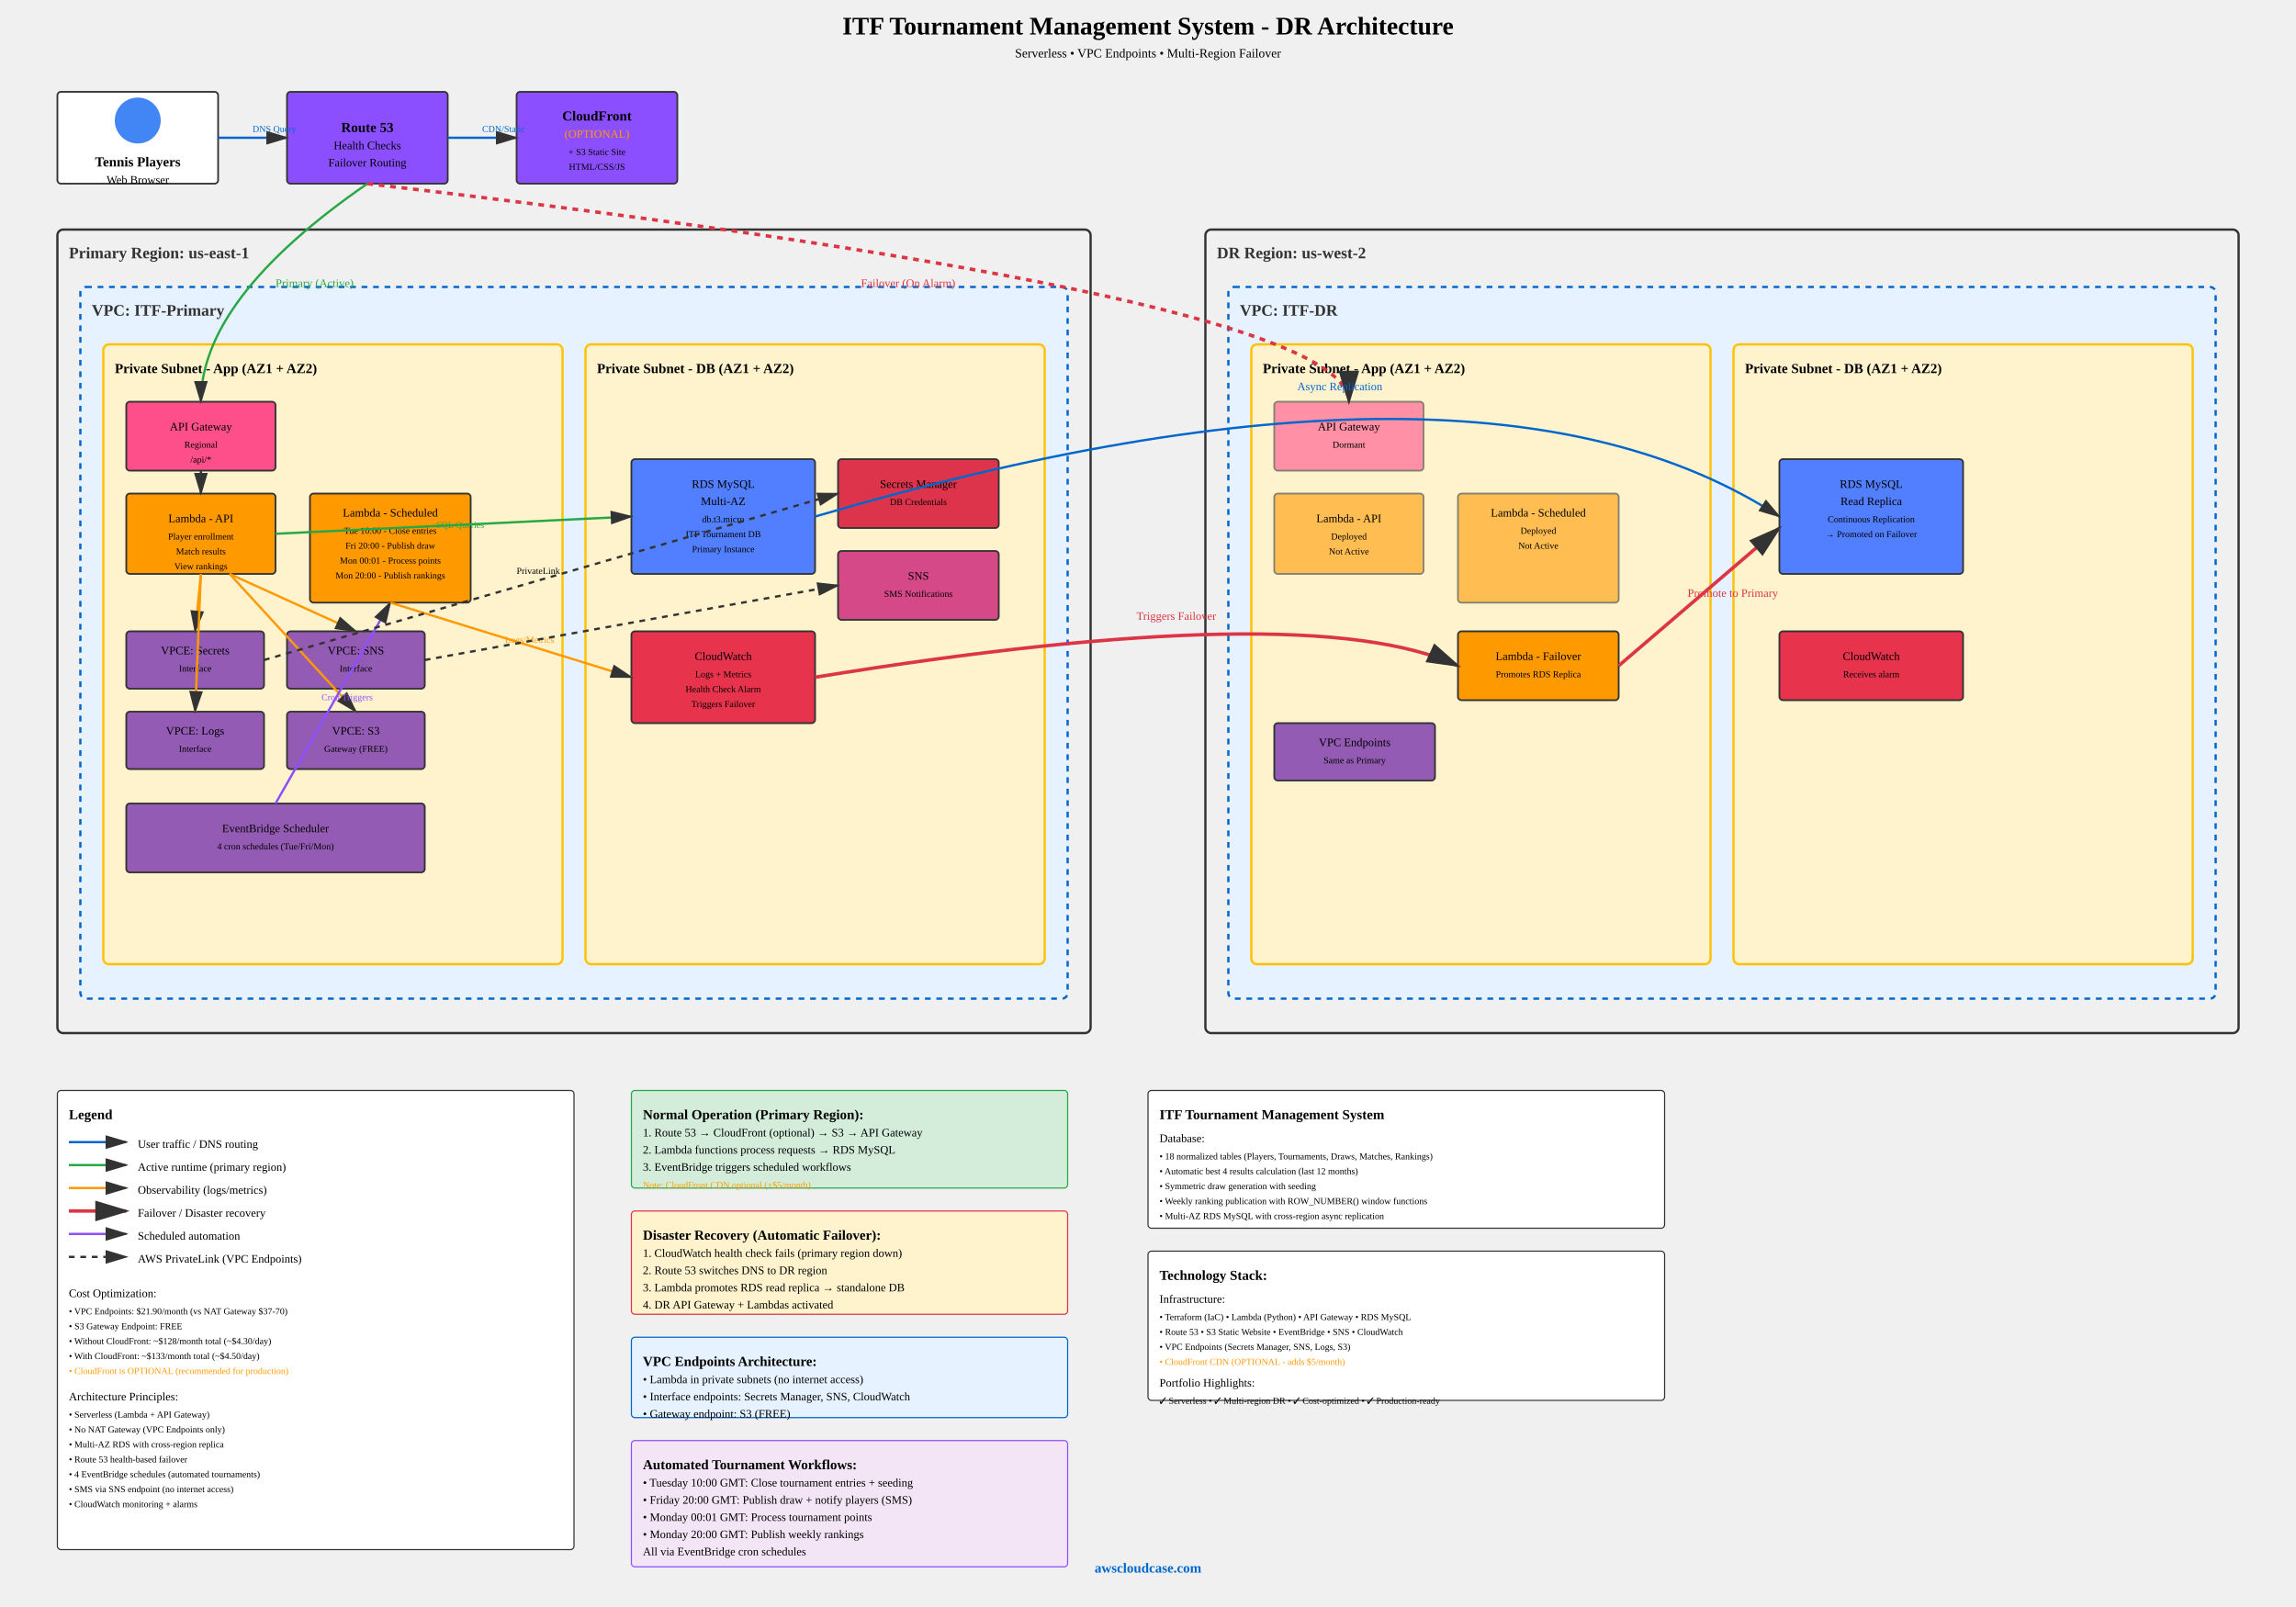
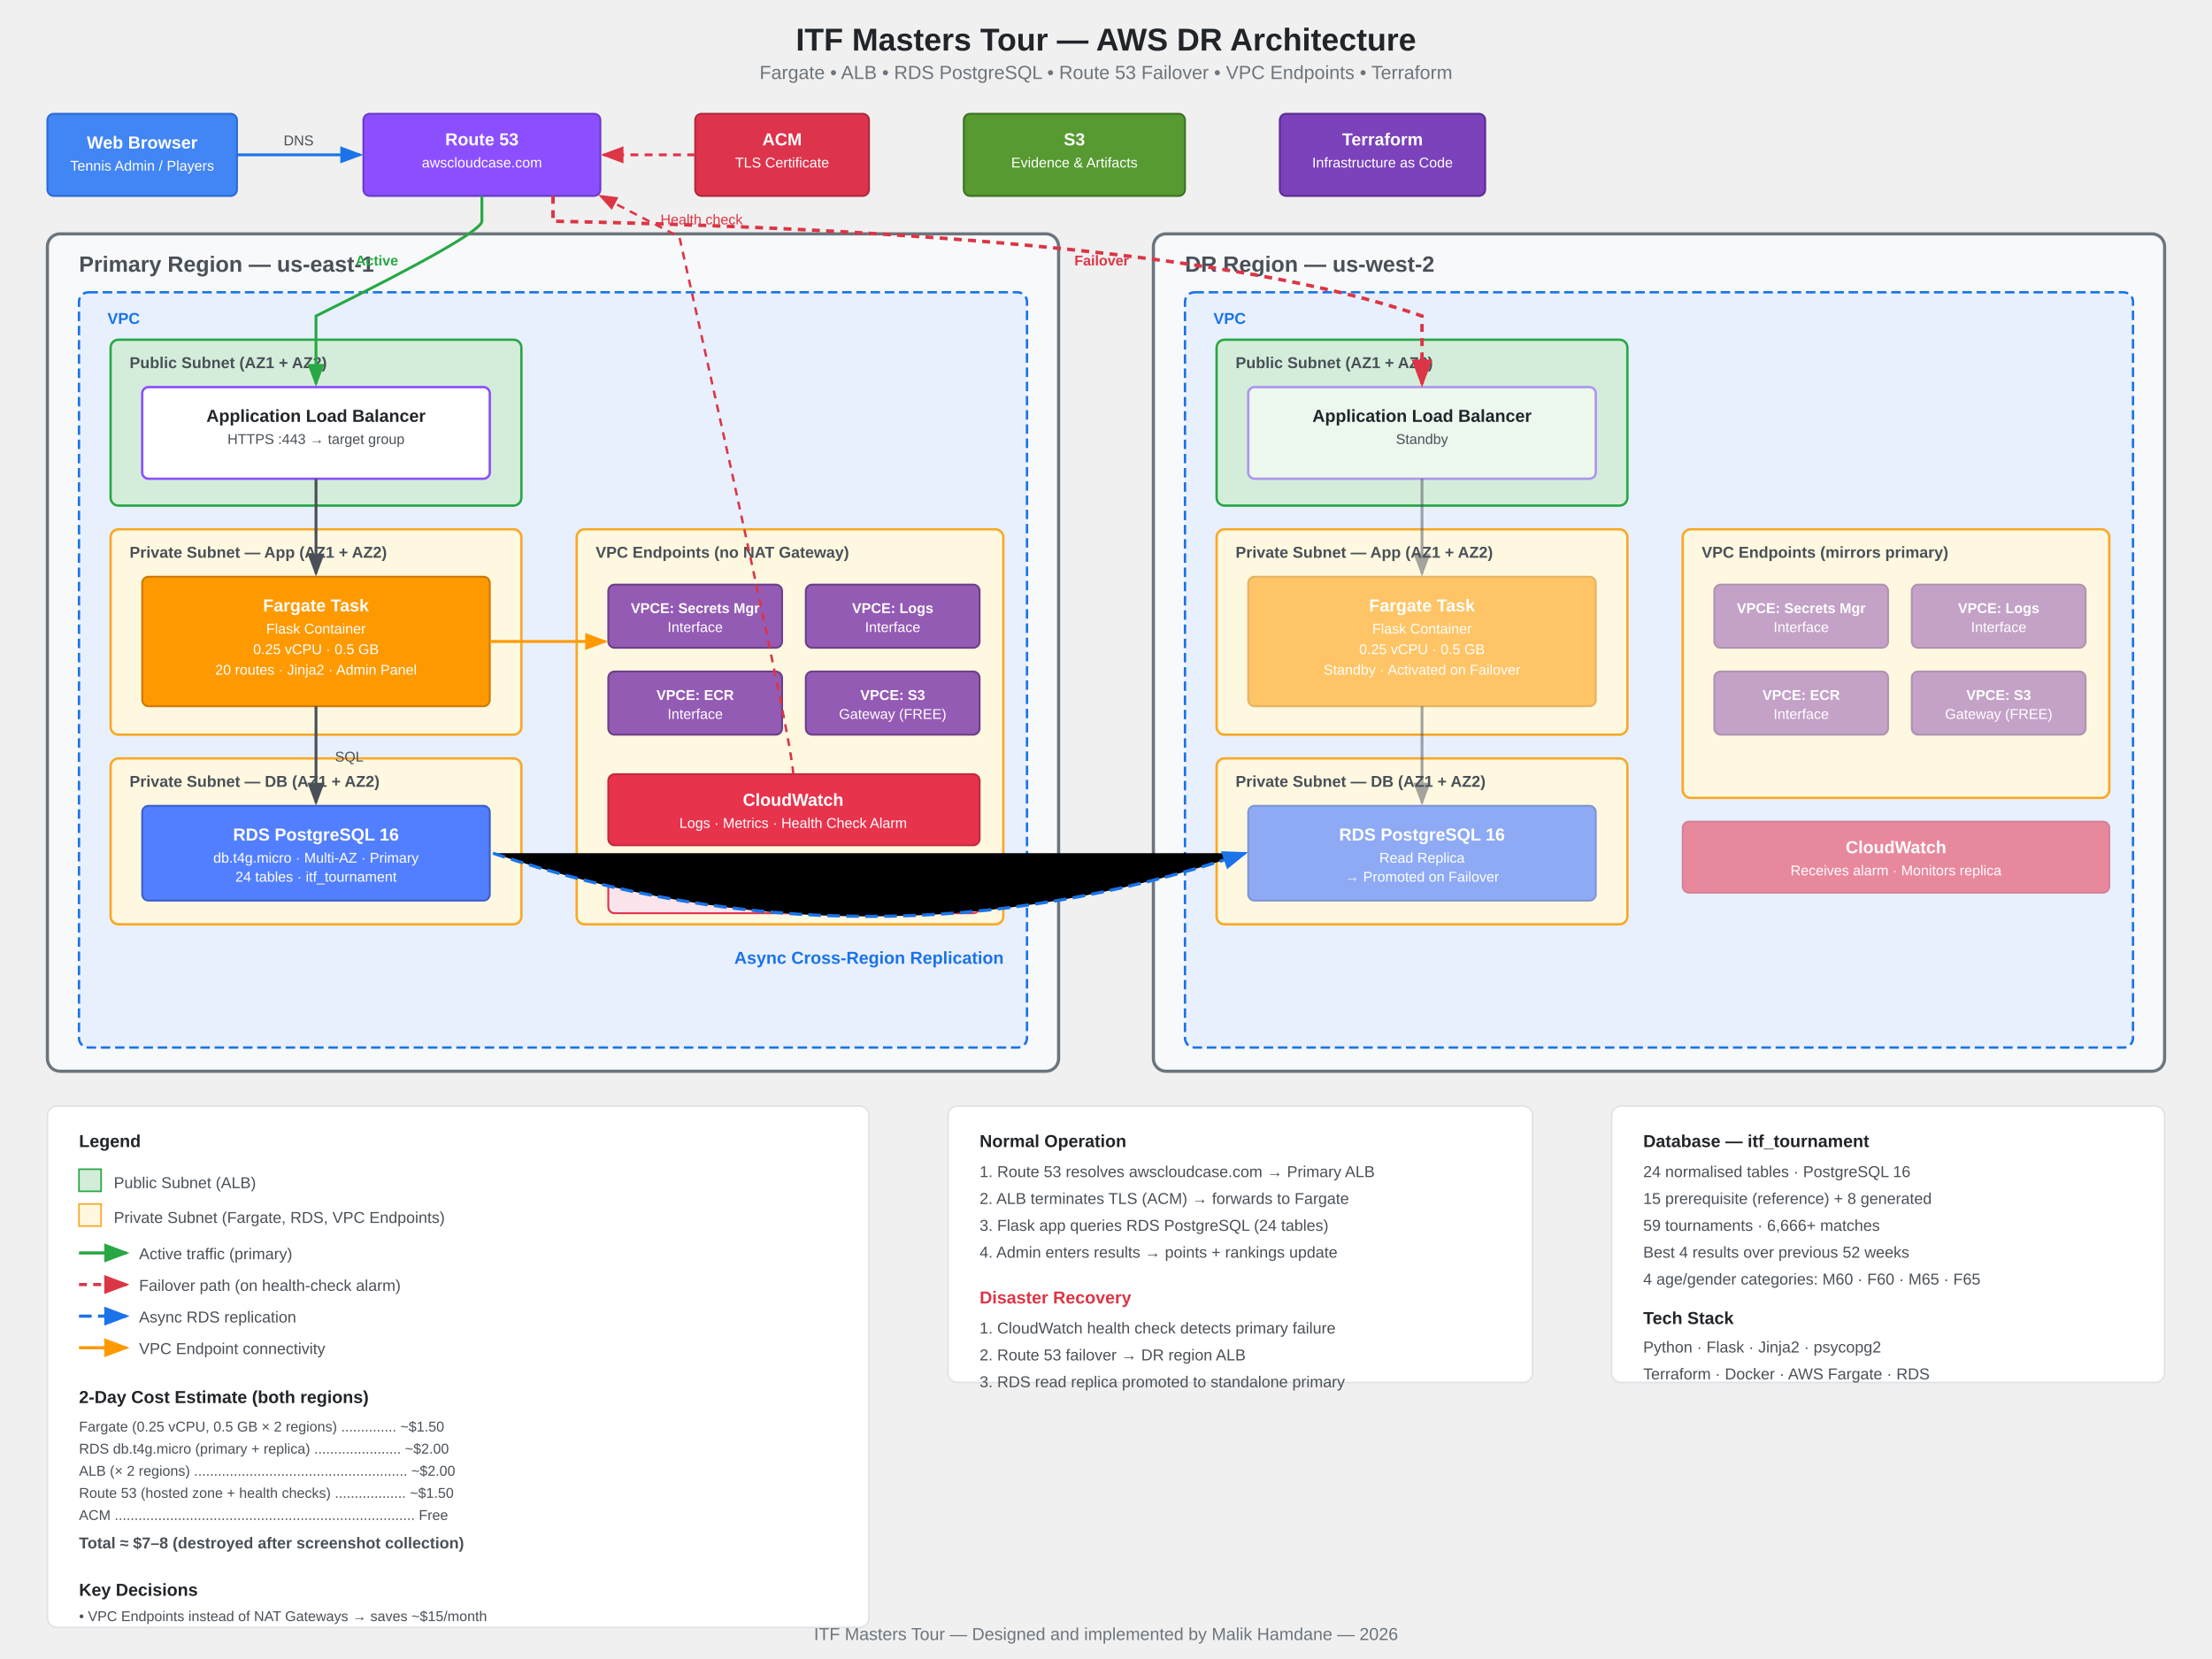
- <svg xmlns="http://www.w3.org/2000/svg" width="2000" height="1400">
+ <svg xmlns="http://www.w3.org/2000/svg" width="1400" height="1050" font-family="Segoe UI, Arial, sans-serif">
  <defs>
    <style>
-             .region-box { fill: #f0f0f0; stroke: #333; stroke-width: 2; }
-             .vpc-box { fill: #e6f2ff; stroke: #0066cc; stroke-width: 2; stroke-dasharray: 5,5; }
-             .public-subnet { fill: #d4edda; stroke: #28a745; stroke-width: 2; }
-             .private-subnet { fill: #fff3cd; stroke: #ffc107; stroke-width: 2; }
-             .component-box { fill: white; stroke: #333; stroke-width: 1.5; }
-             .lambda { fill: #ff9900; }
-             .rds { fill: #527fff; }
-             .api-gateway { fill: #ff4f8b; }
-             .route53 { fill: #8c4fff; }
-             .sns { fill: #d64988; }
-             .s3 { fill: #569a31; }
-             .cloudfront { fill: #8c4fff; }
-             .secrets { fill: #dd344c; }
-             .eventbridge { fill: #945bb4; }
-             .cloudwatch { fill: #e8334c; }
-             .endpoint { fill: #945bb4; }
-             .vpc-component { fill: #527fff; }
-             
-             .arrow { stroke: #333; stroke-width: 2; fill: none; marker-end: url(#arrowhead); }
-             .arrow-blue { stroke: #0066cc; }
-             .arrow-green { stroke: #28a745; }
-             .arrow-orange { stroke: #ff9900; }
-             .arrow-red { stroke: #dc3545; stroke-width: 3; }
-             .arrow-purple { stroke: #8c4fff; }
-             .arrow-dashed { stroke-dasharray: 5,5; }
-             
-             .label { font-size: 12px; font-weight: bold; }
-             .label-small { font-size: 10px; }
-             .label-tiny { font-size: 8px; }
-             .title { font-size: 16px; font-weight: bold; }
-             .section-title { font-size: 14px; font-weight: bold; fill: #333; }
-         </style>
-     <marker id="arrowhead" markerWidth="10" markerHeight="10" refX="9" refY="3" orient="auto">
-       <polygon points="0 0, 10 3, 0 6" fill="#333" />
-     </marker>
-     <marker id="arrowhead-blue" markerWidth="10" markerHeight="10" refX="9" refY="3" orient="auto">
-       <polygon points="0 0, 10 3, 0 6" fill="#0066cc" />
-     </marker>
-     <marker id="arrowhead-green" markerWidth="10" markerHeight="10" refX="9" refY="3" orient="auto">
-       <polygon points="0 0, 10 3, 0 6" fill="#28a745" />
-     </marker>
-     <marker id="arrowhead-orange" markerWidth="10" markerHeight="10" refX="9" refY="3" orient="auto">
-       <polygon points="0 0, 10 3, 0 6" fill="#ff9900" />
-     </marker>
-     <marker id="arrowhead-red" markerWidth="10" markerHeight="10" refX="9" refY="3" orient="auto">
-       <polygon points="0 0, 10 3, 0 6" fill="#dc3545" />
-     </marker>
-     <marker id="arrowhead-purple" markerWidth="10" markerHeight="10" refX="9" refY="3" orient="auto">
-       <polygon points="0 0, 10 3, 0 6" fill="#8c4fff" />
+       .region       { fill:#f8f9fa; stroke:#6c757d; stroke-width:2; rx:8; }
+       .vpc          { fill:#e8f0fe; stroke:#1a73e8; stroke-width:1.5; stroke-dasharray:6,3; rx:6; }
+       .pub-subnet   { fill:#d4edda; stroke:#28a745; stroke-width:1.5; rx:5; }
+       .priv-subnet  { fill:#fff8e1; stroke:#f9a825; stroke-width:1.5; rx:5; }
+       .box          { fill:#fff; stroke:#495057; stroke-width:1.2; rx:4; }
+       .box-alb      { fill:#fff; stroke:#8c4fff; stroke-width:1.5; rx:4; }
+       .box-fargate  { fill:#ff9900; stroke:#cc7a00; stroke-width:1.2; rx:4; }
+       .box-rds      { fill:#527fff; stroke:#3a5fcc; stroke-width:1.2; rx:4; }
+       .box-r53      { fill:#8c4fff; stroke:#6a3bcc; stroke-width:1.2; rx:4; }
+       .box-s3       { fill:#569a31; stroke:#3d7222; stroke-width:1.2; rx:4; }
+       .box-acm      { fill:#dd344c; stroke:#b02a3d; stroke-width:1.2; rx:4; }
+       .box-vpce     { fill:#945bb4; stroke:#6d3f87; stroke-width:1.2; rx:4; }
+       .box-cw       { fill:#e8334c; stroke:#c02a3f; stroke-width:1.2; rx:4; }
+       .box-user     { fill:#4285f4; stroke:#2b6bd6; stroke-width:1.2; rx:4; }
+       .box-tf       { fill:#7b42bc; stroke:#5c2e91; stroke-width:1.2; rx:4; }
+ 
+       .t-title      { font-size:20px; font-weight:700; fill:#212529; }
+       .t-sub        { font-size:12px; fill:#6c757d; }
+       .t-region     { font-size:14px; font-weight:700; fill:#495057; }
+       .t-label      { font-size:11px; font-weight:600; fill:#fff; }
+       .t-label-dk   { font-size:11px; font-weight:600; fill:#212529; }
+       .t-detail     { font-size:9px; fill:#fff; }
+       .t-detail-dk  { font-size:9px; fill:#495057; }
+       .t-subnet     { font-size:10px; font-weight:600; fill:#495057; }
+       .t-legend     { font-size:10px; fill:#495057; }
+       .t-legend-h   { font-size:11px; font-weight:700; fill:#212529; }
+       .t-cost       { font-size:9px; fill:#495057; }
+ 
+       .arrow        { fill:none; stroke:#495057; stroke-width:1.8; marker-end:url(#ah); }
+       .arrow-blue   { stroke:#1a73e8; marker-end:url(#ah-blue); }
+       .arrow-green  { stroke:#28a745; marker-end:url(#ah-green); }
+       .arrow-red    { stroke:#dc3545; stroke-width:2.2; marker-end:url(#ah-red); }
+       .arrow-orange { stroke:#ff9900; marker-end:url(#ah-orange); }
+       .arrow-dash   { stroke-dasharray:5,4; }
+       .arrow-repl   { stroke:#1a73e8; stroke-width:2; stroke-dasharray:8,4; marker-end:url(#ah-blue); }
+     </style>
+     <marker id="ah" markerWidth="8" markerHeight="8" refX="7" refY="3" orient="auto">
+       <polygon points="0 0,8 3,0 6" fill="#495057" />
+     </marker>
+     <marker id="ah-blue" markerWidth="8" markerHeight="8" refX="7" refY="3" orient="auto">
+       <polygon points="0 0,8 3,0 6" fill="#1a73e8" />
+     </marker>
+     <marker id="ah-green" markerWidth="8" markerHeight="8" refX="7" refY="3" orient="auto">
+       <polygon points="0 0,8 3,0 6" fill="#28a745" />
+     </marker>
+     <marker id="ah-red" markerWidth="8" markerHeight="8" refX="7" refY="3" orient="auto">
+       <polygon points="0 0,8 3,0 6" fill="#dc3545" />
+     </marker>
+     <marker id="ah-orange" markerWidth="8" markerHeight="8" refX="7" refY="3" orient="auto">
+       <polygon points="0 0,8 3,0 6" fill="#ff9900" />
    </marker>
  </defs>
-   <text x="1000" y="30" text-anchor="middle" class="title" style="font-size: 22px;">ITF Tournament Management System - DR Architecture</text>
-   <text x="1000" y="50" text-anchor="middle" class="label-small" style="font-size: 11px;">Serverless • VPC Endpoints • Multi-Region Failover</text>
-   <g id="users">
-     <rect x="50" y="80" width="140" height="80" class="component-box" rx="3" />
-     <circle cx="120" cy="105" r="20" fill="#4285f4" />
-     <text x="120" y="145" text-anchor="middle" class="label">Tennis Players</text>
-     <text x="120" y="160" text-anchor="middle" class="label-small">Web Browser</text>
-   </g>
-   <g id="route53">
-     <rect x="250" y="80" width="140" height="80" class="component-box route53" rx="3" />
-     <text x="320" y="115" text-anchor="middle" class="label">Route 53</text>
-     <text x="320" y="130" text-anchor="middle" class="label-small">Health Checks</text>
-     <text x="320" y="145" text-anchor="middle" class="label-small">Failover Routing</text>
-   </g>
-   <g id="s3-cloudfront">
-     <rect x="450" y="80" width="140" height="80" class="component-box cloudfront" rx="3" />
-     <text x="520" y="105" text-anchor="middle" class="label">CloudFront</text>
-     <text x="520" y="120" text-anchor="middle" class="label-small" fill="#ff9900">(OPTIONAL)</text>
-     <text x="520" y="135" text-anchor="middle" class="label-tiny">+ S3 Static Site</text>
-     <text x="520" y="148" text-anchor="middle" class="label-tiny">HTML/CSS/JS</text>
-   </g>
-   <rect x="50" y="200" width="900" height="700" class="region-box" rx="5" />
-   <text x="60" y="225" class="section-title">Primary Region: us-east-1</text>
-   <rect x="70" y="250" width="860" height="620" class="vpc-box" rx="5" />
-   <text x="80" y="275" class="section-title">VPC: ITF-Primary</text>
-   <rect x="90" y="300" width="400" height="540" class="private-subnet" rx="5" />
-   <text x="100" y="325" class="label">Private Subnet - App (AZ1 + AZ2)</text>
-   <rect x="510" y="300" width="400" height="540" class="private-subnet" rx="5" />
-   <text x="520" y="325" class="label">Private Subnet - DB (AZ1 + AZ2)</text>
-   <g id="api-gateway-primary">
-     <rect x="110" y="350" width="130" height="60" class="component-box api-gateway" rx="3" />
-     <text x="175" y="375" text-anchor="middle" class="label-small">API Gateway</text>
-     <text x="175" y="390" text-anchor="middle" class="label-tiny">Regional</text>
-     <text x="175" y="403" text-anchor="middle" class="label-tiny">/api/*</text>
-   </g>
-   <g id="lambda-api-primary">
-     <rect x="110" y="430" width="130" height="70" class="component-box lambda" rx="3" />
-     <text x="175" y="455" text-anchor="middle" class="label-small">Lambda - API</text>
-     <text x="175" y="470" text-anchor="middle" class="label-tiny">Player enrollment</text>
-     <text x="175" y="483" text-anchor="middle" class="label-tiny">Match results</text>
-     <text x="175" y="496" text-anchor="middle" class="label-tiny">View rankings</text>
-   </g>
-   <g id="lambda-scheduled-primary">
-     <rect x="270" y="430" width="140" height="95" class="component-box lambda" rx="3" />
-     <text x="340" y="450" text-anchor="middle" class="label-small">Lambda - Scheduled</text>
-     <text x="340" y="465" text-anchor="middle" class="label-tiny">Tue 10:00 - Close entries</text>
-     <text x="340" y="478" text-anchor="middle" class="label-tiny">Fri 20:00 - Publish draw</text>
-     <text x="340" y="491" text-anchor="middle" class="label-tiny">Mon 00:01 - Process points</text>
-     <text x="340" y="504" text-anchor="middle" class="label-tiny">Mon 20:00 - Publish rankings</text>
-   </g>
-   <g id="vpc-endpoints-primary">
-     <rect x="110" y="550" width="120" height="50" class="component-box endpoint" rx="3" />
-     <text x="170" y="570" text-anchor="middle" class="label-small">VPCE: Secrets</text>
-     <text x="170" y="585" text-anchor="middle" class="label-tiny">Interface</text>
-   </g>
-   <g id="vpce-sns-primary">
-     <rect x="250" y="550" width="120" height="50" class="component-box endpoint" rx="3" />
-     <text x="310" y="570" text-anchor="middle" class="label-small">VPCE: SNS</text>
-     <text x="310" y="585" text-anchor="middle" class="label-tiny">Interface</text>
-   </g>
-   <g id="vpce-logs-primary">
-     <rect x="110" y="620" width="120" height="50" class="component-box endpoint" rx="3" />
-     <text x="170" y="640" text-anchor="middle" class="label-small">VPCE: Logs</text>
-     <text x="170" y="655" text-anchor="middle" class="label-tiny">Interface</text>
-   </g>
-   <g id="vpce-s3-primary">
-     <rect x="250" y="620" width="120" height="50" class="component-box endpoint" rx="3" />
-     <text x="310" y="640" text-anchor="middle" class="label-small">VPCE: S3</text>
-     <text x="310" y="655" text-anchor="middle" class="label-tiny">Gateway (FREE)</text>
-   </g>
-   <g id="eventbridge-primary">
-     <rect x="110" y="700" width="260" height="60" class="component-box eventbridge" rx="3" />
-     <text x="240" y="725" text-anchor="middle" class="label-small">EventBridge Scheduler</text>
-     <text x="240" y="740" text-anchor="middle" class="label-tiny">4 cron schedules (Tue/Fri/Mon)</text>
-   </g>
-   <g id="rds-primary">
-     <rect x="550" y="400" width="160" height="100" class="component-box rds" rx="3" />
-     <text x="630" y="425" text-anchor="middle" class="label-small">RDS MySQL</text>
-     <text x="630" y="440" text-anchor="middle" class="label-small">Multi-AZ</text>
-     <text x="630" y="455" text-anchor="middle" class="label-tiny">db.t3.micro</text>
-     <text x="630" y="468" text-anchor="middle" class="label-tiny">ITF Tournament DB</text>
-     <text x="630" y="481" text-anchor="middle" class="label-tiny">Primary Instance</text>
-   </g>
-   <g id="secrets-primary">
-     <rect x="730" y="400" width="140" height="60" class="component-box secrets" rx="3" />
-     <text x="800" y="425" text-anchor="middle" class="label-small">Secrets Manager</text>
-     <text x="800" y="440" text-anchor="middle" class="label-tiny">DB Credentials</text>
-   </g>
-   <g id="sns-primary">
-     <rect x="730" y="480" width="140" height="60" class="component-box sns" rx="3" />
-     <text x="800" y="505" text-anchor="middle" class="label-small">SNS</text>
-     <text x="800" y="520" text-anchor="middle" class="label-tiny">SMS Notifications</text>
-   </g>
-   <g id="cloudwatch-primary">
-     <rect x="550" y="550" width="160" height="80" class="component-box cloudwatch" rx="3" />
-     <text x="630" y="575" text-anchor="middle" class="label-small">CloudWatch</text>
-     <text x="630" y="590" text-anchor="middle" class="label-tiny">Logs + Metrics</text>
-     <text x="630" y="603" text-anchor="middle" class="label-tiny">Health Check Alarm</text>
-     <text x="630" y="616" text-anchor="middle" class="label-tiny">Triggers Failover</text>
-   </g>
-   <rect x="1050" y="200" width="900" height="700" class="region-box" rx="5" />
-   <text x="1060" y="225" class="section-title">DR Region: us-west-2</text>
-   <rect x="1070" y="250" width="860" height="620" class="vpc-box" rx="5" />
-   <text x="1080" y="275" class="section-title">VPC: ITF-DR</text>
-   <rect x="1090" y="300" width="400" height="540" class="private-subnet" rx="5" />
-   <text x="1100" y="325" class="label">Private Subnet - App (AZ1 + AZ2)</text>
-   <rect x="1510" y="300" width="400" height="540" class="private-subnet" rx="5" />
-   <text x="1520" y="325" class="label">Private Subnet - DB (AZ1 + AZ2)</text>
-   <g id="api-gateway-dr">
-     <rect x="1110" y="350" width="130" height="60" class="component-box api-gateway" rx="3" opacity="0.6" />
-     <text x="1175" y="375" text-anchor="middle" class="label-small">API Gateway</text>
-     <text x="1175" y="390" text-anchor="middle" class="label-tiny">Dormant</text>
-   </g>
-   <g id="lambda-api-dr">
-     <rect x="1110" y="430" width="130" height="70" class="component-box lambda" rx="3" opacity="0.6" />
-     <text x="1175" y="455" text-anchor="middle" class="label-small">Lambda - API</text>
-     <text x="1175" y="470" text-anchor="middle" class="label-tiny">Deployed</text>
-     <text x="1175" y="483" text-anchor="middle" class="label-tiny">Not Active</text>
-   </g>
-   <g id="lambda-scheduled-dr">
-     <rect x="1270" y="430" width="140" height="95" class="component-box lambda" rx="3" opacity="0.6" />
-     <text x="1340" y="450" text-anchor="middle" class="label-small">Lambda - Scheduled</text>
-     <text x="1340" y="465" text-anchor="middle" class="label-tiny">Deployed</text>
-     <text x="1340" y="478" text-anchor="middle" class="label-tiny">Not Active</text>
-   </g>
-   <g id="lambda-failover-dr">
-     <rect x="1270" y="550" width="140" height="60" class="component-box lambda" rx="3" />
-     <text x="1340" y="575" text-anchor="middle" class="label-small">Lambda - Failover</text>
-     <text x="1340" y="590" text-anchor="middle" class="label-tiny">Promotes RDS Replica</text>
-   </g>
-   <g id="vpc-endpoints-dr">
-     <rect x="1110" y="630" width="140" height="50" class="component-box endpoint" rx="3" />
-     <text x="1180" y="650" text-anchor="middle" class="label-small">VPC Endpoints</text>
-     <text x="1180" y="665" text-anchor="middle" class="label-tiny">Same as Primary</text>
-   </g>
-   <g id="rds-dr">
-     <rect x="1550" y="400" width="160" height="100" class="component-box rds" rx="3" />
-     <text x="1630" y="425" text-anchor="middle" class="label-small">RDS MySQL</text>
-     <text x="1630" y="440" text-anchor="middle" class="label-small">Read Replica</text>
-     <text x="1630" y="455" text-anchor="middle" class="label-tiny">Continuous Replication</text>
-     <text x="1630" y="468" text-anchor="middle" class="label-tiny">→ Promoted on Failover</text>
-   </g>
-   <g id="cloudwatch-dr">
-     <rect x="1550" y="550" width="160" height="60" class="component-box cloudwatch" rx="3" />
-     <text x="1630" y="575" text-anchor="middle" class="label-small">CloudWatch</text>
-     <text x="1630" y="590" text-anchor="middle" class="label-tiny">Receives alarm</text>
-   </g>
-   <path d="M 190 120 L 250 120" class="arrow arrow-blue" marker-end="url(#arrowhead-blue)" />
-   <text x="220" y="115" class="label-tiny" fill="#0066cc">DNS Query</text>
-   <path d="M 390 120 L 450 120" class="arrow arrow-blue" marker-end="url(#arrowhead-blue)" />
-   <text x="420" y="115" class="label-tiny" fill="#0066cc">CDN/Static</text>
-   <path d="M 320 160 Q 175 260 175 350" class="arrow arrow-green" marker-end="url(#arrowhead-green)" />
-   <text x="240" y="250" class="label-small" fill="#28a745">Primary (Active)</text>
-   <path d="M 320 160 Q 1175 260 1175 350" class="arrow arrow-red arrow-dashed" marker-end="url(#arrowhead-red)" />
-   <text x="750" y="250" class="label-small" fill="#dc3545">Failover (On Alarm)</text>
-   <path d="M 175 410 L 175 430" class="arrow" marker-end="url(#arrowhead)" />
-   <path d="M 175 500 L 170 550" class="arrow arrow-orange" marker-end="url(#arrowhead-orange)" />
-   <path d="M 200 500 L 310 550" class="arrow arrow-orange" marker-end="url(#arrowhead-orange)" />
-   <path d="M 175 500 L 170 620" class="arrow arrow-orange" marker-end="url(#arrowhead-orange)" />
-   <path d="M 200 500 L 310 620" class="arrow arrow-orange" marker-end="url(#arrowhead-orange)" />
-   <path d="M 240 465 L 550 450" class="arrow arrow-green" marker-end="url(#arrowhead-green)" />
-   <text x="380" y="460" class="label-tiny" fill="#28a745">SQL Queries</text>
-   <path d="M 240 700 L 340 525" class="arrow arrow-purple" marker-end="url(#arrowhead-purple)" />
-   <text x="280" y="610" class="label-tiny" fill="#8c4fff">Cron Triggers</text>
-   <path d="M 340 525 L 550 590" class="arrow arrow-orange" marker-end="url(#arrowhead-orange)" />
-   <text x="440" y="560" class="label-tiny" fill="#ff9900">Logs/Metrics</text>
-   <path d="M 230 575 L 730 430" class="arrow arrow-dashed" marker-end="url(#arrowhead)" />
-   <text x="450" y="500" class="label-tiny">PrivateLink</text>
-   <path d="M 370 575 L 730 510" class="arrow arrow-dashed" marker-end="url(#arrowhead)" />
-   <path d="M 710 450 Q 1290 280 1550 450" class="arrow arrow-blue" marker-end="url(#arrowhead-blue)" />
-   <text x="1130" y="340" class="label-small" fill="#0066cc">Async Replication</text>
-   <path d="M 710 590 Q 1140 520 1270 580" class="arrow arrow-red" marker-end="url(#arrowhead-red)" />
-   <text x="990" y="540" class="label-small" fill="#dc3545">Triggers Failover</text>
-   <path d="M 1410 580 L 1550 460" class="arrow arrow-red" marker-end="url(#arrowhead-red)" />
-   <text x="1470" y="520" class="label-small" fill="#dc3545">Promote to Primary</text>
-   <g id="legend">
-     <rect x="50" y="950" width="450" height="400" fill="white" stroke="#333" stroke-width="1" rx="3" />
-     <text x="60" y="975" class="label">Legend</text>
-     <line x1="60" y1="995" x2="110" y2="995" class="arrow arrow-blue" marker-end="url(#arrowhead-blue)" />
-     <text x="120" y="1000" class="label-small">User traffic / DNS routing</text>
-     <line x1="60" y1="1015" x2="110" y2="1015" class="arrow arrow-green" marker-end="url(#arrowhead-green)" />
-     <text x="120" y="1020" class="label-small">Active runtime (primary region)</text>
-     <line x1="60" y1="1035" x2="110" y2="1035" class="arrow arrow-orange" marker-end="url(#arrowhead-orange)" />
-     <text x="120" y="1040" class="label-small">Observability (logs/metrics)</text>
-     <line x1="60" y1="1055" x2="110" y2="1055" class="arrow arrow-red" marker-end="url(#arrowhead-red)" />
-     <text x="120" y="1060" class="label-small">Failover / Disaster recovery</text>
-     <line x1="60" y1="1075" x2="110" y2="1075" class="arrow arrow-purple" marker-end="url(#arrowhead-purple)" />
-     <text x="120" y="1080" class="label-small">Scheduled automation</text>
-     <line x1="60" y1="1095" x2="110" y2="1095" class="arrow arrow-dashed" marker-end="url(#arrowhead)" />
-     <text x="120" y="1100" class="label-small">AWS PrivateLink (VPC Endpoints)</text>
-     <text x="60" y="1130" class="label-small">Cost Optimization:</text>
-     <text x="60" y="1145" class="label-tiny">• VPC Endpoints: $21.90/month (vs NAT Gateway $37-70)</text>
-     <text x="60" y="1158" class="label-tiny">• S3 Gateway Endpoint: FREE</text>
-     <text x="60" y="1171" class="label-tiny">• Without CloudFront: ~$128/month total (~$4.30/day)</text>
-     <text x="60" y="1184" class="label-tiny">• With CloudFront: ~$133/month total (~$4.50/day)</text>
-     <text x="60" y="1197" class="label-tiny" fill="#ff9900">• CloudFront is OPTIONAL (recommended for production)</text>
-     <text x="60" y="1220" class="label-small">Architecture Principles:</text>
-     <text x="60" y="1235" class="label-tiny">• Serverless (Lambda + API Gateway)</text>
-     <text x="60" y="1248" class="label-tiny">• No NAT Gateway (VPC Endpoints only)</text>
-     <text x="60" y="1261" class="label-tiny">• Multi-AZ RDS with cross-region replica</text>
-     <text x="60" y="1274" class="label-tiny">• Route 53 health-based failover</text>
-     <text x="60" y="1287" class="label-tiny">• 4 EventBridge schedules (automated tournaments)</text>
-     <text x="60" y="1300" class="label-tiny">• SMS via SNS endpoint (no internet access)</text>
-     <text x="60" y="1313" class="label-tiny">• CloudWatch monitoring + alarms</text>
-   </g>
-   <g id="annotation-normal">
-     <rect x="550" y="950" width="380" height="85" fill="#d4edda" stroke="#28a745" rx="3" />
-     <text x="560" y="975" class="label">Normal Operation (Primary Region):</text>
-     <text x="560" y="990" class="label-small">1. Route 53 → CloudFront (optional) → S3 → API Gateway</text>
-     <text x="560" y="1005" class="label-small">2. Lambda functions process requests → RDS MySQL</text>
-     <text x="560" y="1020" class="label-small">3. EventBridge triggers scheduled workflows</text>
-     <text x="560" y="1035" class="label-tiny" fill="#ff9900">Note: CloudFront CDN optional (+$5/month)</text>
-   </g>
-   <g id="annotation-dr">
-     <rect x="550" y="1055" width="380" height="90" fill="#fff3cd" stroke="#dc3545" rx="3" />
-     <text x="560" y="1080" class="label">Disaster Recovery (Automatic Failover):</text>
-     <text x="560" y="1095" class="label-small">1. CloudWatch health check fails (primary region down)</text>
-     <text x="560" y="1110" class="label-small">2. Route 53 switches DNS to DR region</text>
-     <text x="560" y="1125" class="label-small">3. Lambda promotes RDS read replica → standalone DB</text>
-     <text x="560" y="1140" class="label-small">4. DR API Gateway + Lambdas activated</text>
-   </g>
-   <g id="annotation-vpc">
-     <rect x="550" y="1165" width="380" height="70" fill="#e6f2ff" stroke="#0066cc" rx="3" />
-     <text x="560" y="1190" class="label">VPC Endpoints Architecture:</text>
-     <text x="560" y="1205" class="label-small">• Lambda in private subnets (no internet access)</text>
-     <text x="560" y="1220" class="label-small">• Interface endpoints: Secrets Manager, SNS, CloudWatch</text>
-     <text x="560" y="1235" class="label-small">• Gateway endpoint: S3 (FREE)</text>
-   </g>
-   <g id="annotation-automation">
-     <rect x="550" y="1255" width="380" height="110" fill="#f3e5f5" stroke="#8c4fff" rx="3" />
-     <text x="560" y="1280" class="label">Automated Tournament Workflows:</text>
-     <text x="560" y="1295" class="label-small">• Tuesday 10:00 GMT: Close tournament entries + seeding</text>
-     <text x="560" y="1310" class="label-small">• Friday 20:00 GMT: Publish draw + notify players (SMS)</text>
-     <text x="560" y="1325" class="label-small">• Monday 00:01 GMT: Process tournament points</text>
-     <text x="560" y="1340" class="label-small">• Monday 20:00 GMT: Publish weekly rankings</text>
-     <text x="560" y="1355" class="label-small">All via EventBridge cron schedules</text>
-   </g>
-   <g id="project-info">
-     <rect x="1000" y="950" width="450" height="120" fill="#fff" stroke="#333" stroke-width="1" rx="3" />
-     <text x="1010" y="975" class="label">ITF Tournament Management System</text>
-     <text x="1010" y="995" class="label-small">Database:</text>
-     <text x="1010" y="1010" class="label-tiny">• 18 normalized tables (Players, Tournaments, Draws, Matches, Rankings)</text>
-     <text x="1010" y="1023" class="label-tiny">• Automatic best 4 results calculation (last 12 months)</text>
-     <text x="1010" y="1036" class="label-tiny">• Symmetric draw generation with seeding</text>
-     <text x="1010" y="1049" class="label-tiny">• Weekly ranking publication with ROW_NUMBER() window functions</text>
-     <text x="1010" y="1062" class="label-tiny">• Multi-AZ RDS MySQL with cross-region async replication</text>
-   </g>
-   <g id="tech-stack">
-     <rect x="1000" y="1090" width="450" height="130" fill="#fff" stroke="#333" stroke-width="1" rx="3" />
-     <text x="1010" y="1115" class="label">Technology Stack:</text>
-     <text x="1010" y="1135" class="label-small">Infrastructure:</text>
-     <text x="1010" y="1150" class="label-tiny">• Terraform (IaC) • Lambda (Python) • API Gateway • RDS MySQL</text>
-     <text x="1010" y="1163" class="label-tiny">• Route 53 • S3 Static Website • EventBridge • SNS • CloudWatch</text>
-     <text x="1010" y="1176" class="label-tiny">• VPC Endpoints (Secrets Manager, SNS, Logs, S3)</text>
-     <text x="1010" y="1189" class="label-tiny" fill="#ff9900">• CloudFront CDN (OPTIONAL - adds $5/month)</text>
-     <text x="1010" y="1208" class="label-small">Portfolio Highlights:</text>
-     <text x="1010" y="1223" class="label-tiny">✓ Serverless • ✓ Multi-region DR • ✓ Cost-optimized • ✓ Production-ready</text>
-   </g>
-   <text x="1000" y="1370" text-anchor="middle" class="label" fill="#0066cc">awscloudcase.com</text>
+   <text x="700" y="32" text-anchor="middle" class="t-title">ITF Masters Tour — AWS DR Architecture</text>
+   <text x="700" y="50" text-anchor="middle" class="t-sub">Fargate • ALB • RDS PostgreSQL • Route 53 Failover • VPC Endpoints • Terraform</text>
+   <rect x="30" y="72" width="120" height="52" class="box-user" />
+   <text x="90" y="94" text-anchor="middle" class="t-label">Web Browser</text>
+   <text x="90" y="108" text-anchor="middle" class="t-detail">Tennis Admin / Players</text>
+   <rect x="230" y="72" width="150" height="52" class="box-r53" />
+   <text x="305" y="92" text-anchor="middle" class="t-label">Route 53</text>
+   <text x="305" y="106" text-anchor="middle" class="t-detail">awscloudcase.com</text>
+   <rect x="440" y="72" width="110" height="52" class="box-acm" />
+   <text x="495" y="92" text-anchor="middle" class="t-label">ACM</text>
+   <text x="495" y="106" text-anchor="middle" class="t-detail">TLS Certificate</text>
+   <rect x="610" y="72" width="140" height="52" class="box-s3" />
+   <text x="680" y="92" text-anchor="middle" class="t-label">S3</text>
+   <text x="680" y="106" text-anchor="middle" class="t-detail">Evidence &amp; Artifacts</text>
+   <rect x="810" y="72" width="130" height="52" class="box-tf" />
+   <text x="875" y="92" text-anchor="middle" class="t-label">Terraform</text>
+   <text x="875" y="106" text-anchor="middle" class="t-detail">Infrastructure as Code</text>
+   <line x1="150" y1="98" x2="228" y2="98" class="arrow arrow-blue" />
+   <text x="189" y="92" text-anchor="middle" class="t-detail-dk">DNS</text>
+   <line x1="440" y1="98" x2="382" y2="98" class="arrow arrow-dash" style="stroke:#dd344c; marker-end:url(#ah-red)" />
+   <rect x="30" y="148" width="640" height="530" class="region" />
+   <text x="50" y="172" class="t-region">Primary Region — us-east-1</text>
+   <rect x="50" y="185" width="600" height="478" class="vpc" />
+   <text x="68" y="205" class="t-subnet" style="fill:#1a73e8;">VPC</text>
+   <rect x="70" y="215" width="260" height="105" class="pub-subnet" />
+   <text x="82" y="233" class="t-subnet">Public Subnet (AZ1 + AZ2)</text>
+   <rect x="90" y="245" width="220" height="58" class="box-alb" />
+   <text x="200" y="267" text-anchor="middle" class="t-label-dk">Application Load Balancer</text>
+   <text x="200" y="281" text-anchor="middle" class="t-detail-dk">HTTPS :443 → target group</text>
+   <rect x="70" y="335" width="260" height="130" class="priv-subnet" />
+   <text x="82" y="353" class="t-subnet">Private Subnet — App (AZ1 + AZ2)</text>
+   <rect x="90" y="365" width="220" height="82" class="box-fargate" />
+   <text x="200" y="387" text-anchor="middle" class="t-label">Fargate Task</text>
+   <text x="200" y="401" text-anchor="middle" class="t-detail">Flask Container</text>
+   <text x="200" y="414" text-anchor="middle" class="t-detail">0.25 vCPU · 0.5 GB</text>
+   <text x="200" y="427" text-anchor="middle" class="t-detail">20 routes · Jinja2 · Admin Panel</text>
+   <rect x="70" y="480" width="260" height="105" class="priv-subnet" />
+   <text x="82" y="498" class="t-subnet">Private Subnet — DB (AZ1 + AZ2)</text>
+   <rect x="90" y="510" width="220" height="60" class="box-rds" />
+   <text x="200" y="532" text-anchor="middle" class="t-label">RDS PostgreSQL 16</text>
+   <text x="200" y="546" text-anchor="middle" class="t-detail">db.t4g.micro · Multi-AZ · Primary</text>
+   <text x="200" y="558" text-anchor="middle" class="t-detail">24 tables · itf_tournament</text>
+   <rect x="365" y="335" width="270" height="250" class="priv-subnet" />
+   <text x="377" y="353" class="t-subnet">VPC Endpoints (no NAT Gateway)</text>
+   <rect x="385" y="370" width="110" height="40" class="box-vpce" />
+   <text x="440" y="388" text-anchor="middle" class="t-detail" style="font-weight:600;">VPCE: Secrets Mgr</text>
+   <text x="440" y="400" text-anchor="middle" class="t-detail">Interface</text>
+   <rect x="510" y="370" width="110" height="40" class="box-vpce" />
+   <text x="565" y="388" text-anchor="middle" class="t-detail" style="font-weight:600;">VPCE: Logs</text>
+   <text x="565" y="400" text-anchor="middle" class="t-detail">Interface</text>
+   <rect x="385" y="425" width="110" height="40" class="box-vpce" />
+   <text x="440" y="443" text-anchor="middle" class="t-detail" style="font-weight:600;">VPCE: ECR</text>
+   <text x="440" y="455" text-anchor="middle" class="t-detail">Interface</text>
+   <rect x="510" y="425" width="110" height="40" class="box-vpce" />
+   <text x="565" y="443" text-anchor="middle" class="t-detail" style="font-weight:600;">VPCE: S3</text>
+   <text x="565" y="455" text-anchor="middle" class="t-detail">Gateway (FREE)</text>
+   <rect x="385" y="490" width="235" height="45" class="box-cw" />
+   <text x="502" y="510" text-anchor="middle" class="t-label">CloudWatch</text>
+   <text x="502" y="524" text-anchor="middle" class="t-detail">Logs · Metrics · Health Check Alarm</text>
+   <rect x="385" y="548" width="235" height="30" class="box" style="fill:#fce4ec; stroke:#dd344c;" />
+   <text x="502" y="568" text-anchor="middle" class="t-detail-dk" style="font-weight:600;">Secrets Manager — DB Credentials</text>
+   <path d="M 305 124 L 305 140 Q 305 148 200 200 L 200 243" class="arrow arrow-green" />
+   <text x="225" y="168" class="t-detail-dk" style="fill:#28a745; font-weight:600;">Active</text>
+   <line x1="200" y1="303" x2="200" y2="363" class="arrow" />
+   <line x1="200" y1="447" x2="200" y2="508" class="arrow" />
+   <text x="212" y="482" class="t-detail-dk">SQL</text>
+   <line x1="310" y1="406" x2="383" y2="406" class="arrow arrow-orange" />
+   <rect x="730" y="148" width="640" height="530" class="region" />
+   <text x="750" y="172" class="t-region">DR Region — us-west-2</text>
+   <rect x="750" y="185" width="600" height="478" class="vpc" />
+   <text x="768" y="205" class="t-subnet" style="fill:#1a73e8;">VPC</text>
+   <rect x="770" y="215" width="260" height="105" class="pub-subnet" />
+   <text x="782" y="233" class="t-subnet">Public Subnet (AZ1 + AZ2)</text>
+   <rect x="790" y="245" width="220" height="58" class="box-alb" opacity="0.55" />
+   <text x="900" y="267" text-anchor="middle" class="t-label-dk">Application Load Balancer</text>
+   <text x="900" y="281" text-anchor="middle" class="t-detail-dk">Standby</text>
+   <rect x="770" y="335" width="260" height="130" class="priv-subnet" />
+   <text x="782" y="353" class="t-subnet">Private Subnet — App (AZ1 + AZ2)</text>
+   <rect x="790" y="365" width="220" height="82" class="box-fargate" opacity="0.55" />
+   <text x="900" y="387" text-anchor="middle" class="t-label">Fargate Task</text>
+   <text x="900" y="401" text-anchor="middle" class="t-detail">Flask Container</text>
+   <text x="900" y="414" text-anchor="middle" class="t-detail">0.25 vCPU · 0.5 GB</text>
+   <text x="900" y="427" text-anchor="middle" class="t-detail">Standby · Activated on Failover</text>
+   <rect x="770" y="480" width="260" height="105" class="priv-subnet" />
+   <text x="782" y="498" class="t-subnet">Private Subnet — DB (AZ1 + AZ2)</text>
+   <rect x="790" y="510" width="220" height="60" class="box-rds" opacity="0.65" />
+   <text x="900" y="532" text-anchor="middle" class="t-label">RDS PostgreSQL 16</text>
+   <text x="900" y="546" text-anchor="middle" class="t-detail">Read Replica</text>
+   <text x="900" y="558" text-anchor="middle" class="t-detail">→ Promoted on Failover</text>
+   <rect x="1065" y="335" width="270" height="170" class="priv-subnet" />
+   <text x="1077" y="353" class="t-subnet">VPC Endpoints (mirrors primary)</text>
+   <rect x="1085" y="370" width="110" height="40" class="box-vpce" opacity="0.55" />
+   <text x="1140" y="388" text-anchor="middle" class="t-detail" style="font-weight:600;">VPCE: Secrets Mgr</text>
+   <text x="1140" y="400" text-anchor="middle" class="t-detail">Interface</text>
+   <rect x="1210" y="370" width="110" height="40" class="box-vpce" opacity="0.55" />
+   <text x="1265" y="388" text-anchor="middle" class="t-detail" style="font-weight:600;">VPCE: Logs</text>
+   <text x="1265" y="400" text-anchor="middle" class="t-detail">Interface</text>
+   <rect x="1085" y="425" width="110" height="40" class="box-vpce" opacity="0.55" />
+   <text x="1140" y="443" text-anchor="middle" class="t-detail" style="font-weight:600;">VPCE: ECR</text>
+   <text x="1140" y="455" text-anchor="middle" class="t-detail">Interface</text>
+   <rect x="1210" y="425" width="110" height="40" class="box-vpce" opacity="0.55" />
+   <text x="1265" y="443" text-anchor="middle" class="t-detail" style="font-weight:600;">VPCE: S3</text>
+   <text x="1265" y="455" text-anchor="middle" class="t-detail">Gateway (FREE)</text>
+   <rect x="1065" y="520" width="270" height="45" class="box-cw" opacity="0.55" />
+   <text x="1200" y="540" text-anchor="middle" class="t-label">CloudWatch</text>
+   <text x="1200" y="554" text-anchor="middle" class="t-detail">Receives alarm · Monitors replica</text>
+   <path d="M 350 124 L 350 140 Q 750 148 900 200 L 900 243" class="arrow arrow-red arrow-dash" />
+   <text x="680" y="168" class="t-detail-dk" style="fill:#dc3545; font-weight:600;">Failover</text>
+   <line x1="900" y1="303" x2="900" y2="363" class="arrow" opacity="0.5" />
+   <line x1="900" y1="447" x2="900" y2="508" class="arrow" opacity="0.5" />
+   <path d="M 312 540 Q 550 620 788 540" class="arrow-repl" />
+   <text x="550" y="610" text-anchor="middle" class="t-detail-dk" style="fill:#1a73e8; font-weight:600; font-size:11px;">Async Cross-Region Replication</text>
+   <path d="M 502 490 Q 502 470 430 150 L 380 124" class="arrow arrow-red arrow-dash" style="stroke-width:1.5;" />
+   <text x="418" y="142" class="t-detail-dk" style="fill:#dc3545;">Health check</text>
+   <rect x="30" y="700" width="520" height="330" fill="#fff" stroke="#dee2e6" stroke-width="1" rx="6" />
+   <text x="50" y="726" class="t-legend-h">Legend</text>
+   <rect x="50" y="740" width="14" height="14" fill="#d4edda" stroke="#28a745" stroke-width="1" />
+   <text x="72" y="752" class="t-legend">Public Subnet (ALB)</text>
+   <rect x="50" y="762" width="14" height="14" fill="#fff8e1" stroke="#f9a825" stroke-width="1" />
+   <text x="72" y="774" class="t-legend">Private Subnet (Fargate, RDS, VPC Endpoints)</text>
+   <line x1="50" y1="793" x2="80" y2="793" class="arrow arrow-green" style="stroke-width:2;" />
+   <text x="88" y="797" class="t-legend">Active traffic (primary)</text>
+   <line x1="50" y1="813" x2="80" y2="813" class="arrow arrow-red arrow-dash" style="stroke-width:2;" />
+   <text x="88" y="817" class="t-legend">Failover path (on health-check alarm)</text>
+   <line x1="50" y1="833" x2="80" y2="833" class="arrow-repl" />
+   <text x="88" y="837" class="t-legend">Async RDS replication</text>
+   <line x1="50" y1="853" x2="80" y2="853" class="arrow arrow-orange" style="stroke-width:2;" />
+   <text x="88" y="857" class="t-legend">VPC Endpoint connectivity</text>
+   <text x="50" y="888" class="t-legend-h">2-Day Cost Estimate (both regions)</text>
+   <text x="50" y="906" class="t-cost">Fargate (0.25 vCPU, 0.5 GB × 2 regions) .............. ~$1.50</text>
+   <text x="50" y="920" class="t-cost">RDS db.t4g.micro (primary + replica) ...................... ~$2.00</text>
+   <text x="50" y="934" class="t-cost">ALB (× 2 regions) ...................................................... ~$2.00</text>
+   <text x="50" y="948" class="t-cost">Route 53 (hosted zone + health checks) .................. ~$1.50</text>
+   <text x="50" y="962" class="t-cost">ACM ............................................................................ Free</text>
+   <text x="50" y="980" class="t-cost" style="font-weight:700; font-size:10px;">Total ≈ $7–8    (destroyed after screenshot collection)</text>
+   <text x="50" y="1010" class="t-legend-h">Key Decisions</text>
+   <text x="50" y="1026" class="t-cost">• VPC Endpoints instead of NAT Gateways → saves ~$15/month</text>
+   <rect x="600" y="700" width="370" height="175" fill="#fff" stroke="#dee2e6" stroke-width="1" rx="6" />
+   <text x="620" y="726" class="t-legend-h">Normal Operation</text>
+   <text x="620" y="745" class="t-legend">1. Route 53 resolves awscloudcase.com → Primary ALB</text>
+   <text x="620" y="762" class="t-legend">2. ALB terminates TLS (ACM) → forwards to Fargate</text>
+   <text x="620" y="779" class="t-legend">3. Flask app queries RDS PostgreSQL (24 tables)</text>
+   <text x="620" y="796" class="t-legend">4. Admin enters results → points + rankings update</text>
+   <text x="620" y="825" class="t-legend-h" style="fill:#dc3545;">Disaster Recovery</text>
+   <text x="620" y="844" class="t-legend">1. CloudWatch health check detects primary failure</text>
+   <text x="620" y="861" class="t-legend">2. Route 53 failover → DR region ALB</text>
+   <text x="620" y="878" class="t-legend">3. RDS read replica promoted to standalone primary</text>
+   <rect x="1020" y="700" width="350" height="175" fill="#fff" stroke="#dee2e6" stroke-width="1" rx="6" />
+   <text x="1040" y="726" class="t-legend-h">Database — itf_tournament</text>
+   <text x="1040" y="745" class="t-legend">24 normalised tables · PostgreSQL 16</text>
+   <text x="1040" y="762" class="t-legend">15 prerequisite (reference) + 8 generated</text>
+   <text x="1040" y="779" class="t-legend">59 tournaments · 6,666+ matches</text>
+   <text x="1040" y="796" class="t-legend">Best 4 results over previous 52 weeks</text>
+   <text x="1040" y="813" class="t-legend">4 age/gender categories: M60 · F60 · M65 · F65</text>
+   <text x="1040" y="838" class="t-legend-h">Tech Stack</text>
+   <text x="1040" y="856" class="t-legend">Python · Flask · Jinja2 · psycopg2</text>
+   <text x="1040" y="873" class="t-legend">Terraform · Docker · AWS Fargate · RDS</text>
+   <text x="700" y="1038" text-anchor="middle" class="t-sub" style="font-size:11px;">ITF Masters Tour — Designed and implemented by Malik Hamdane — 2026</text>
</svg>
